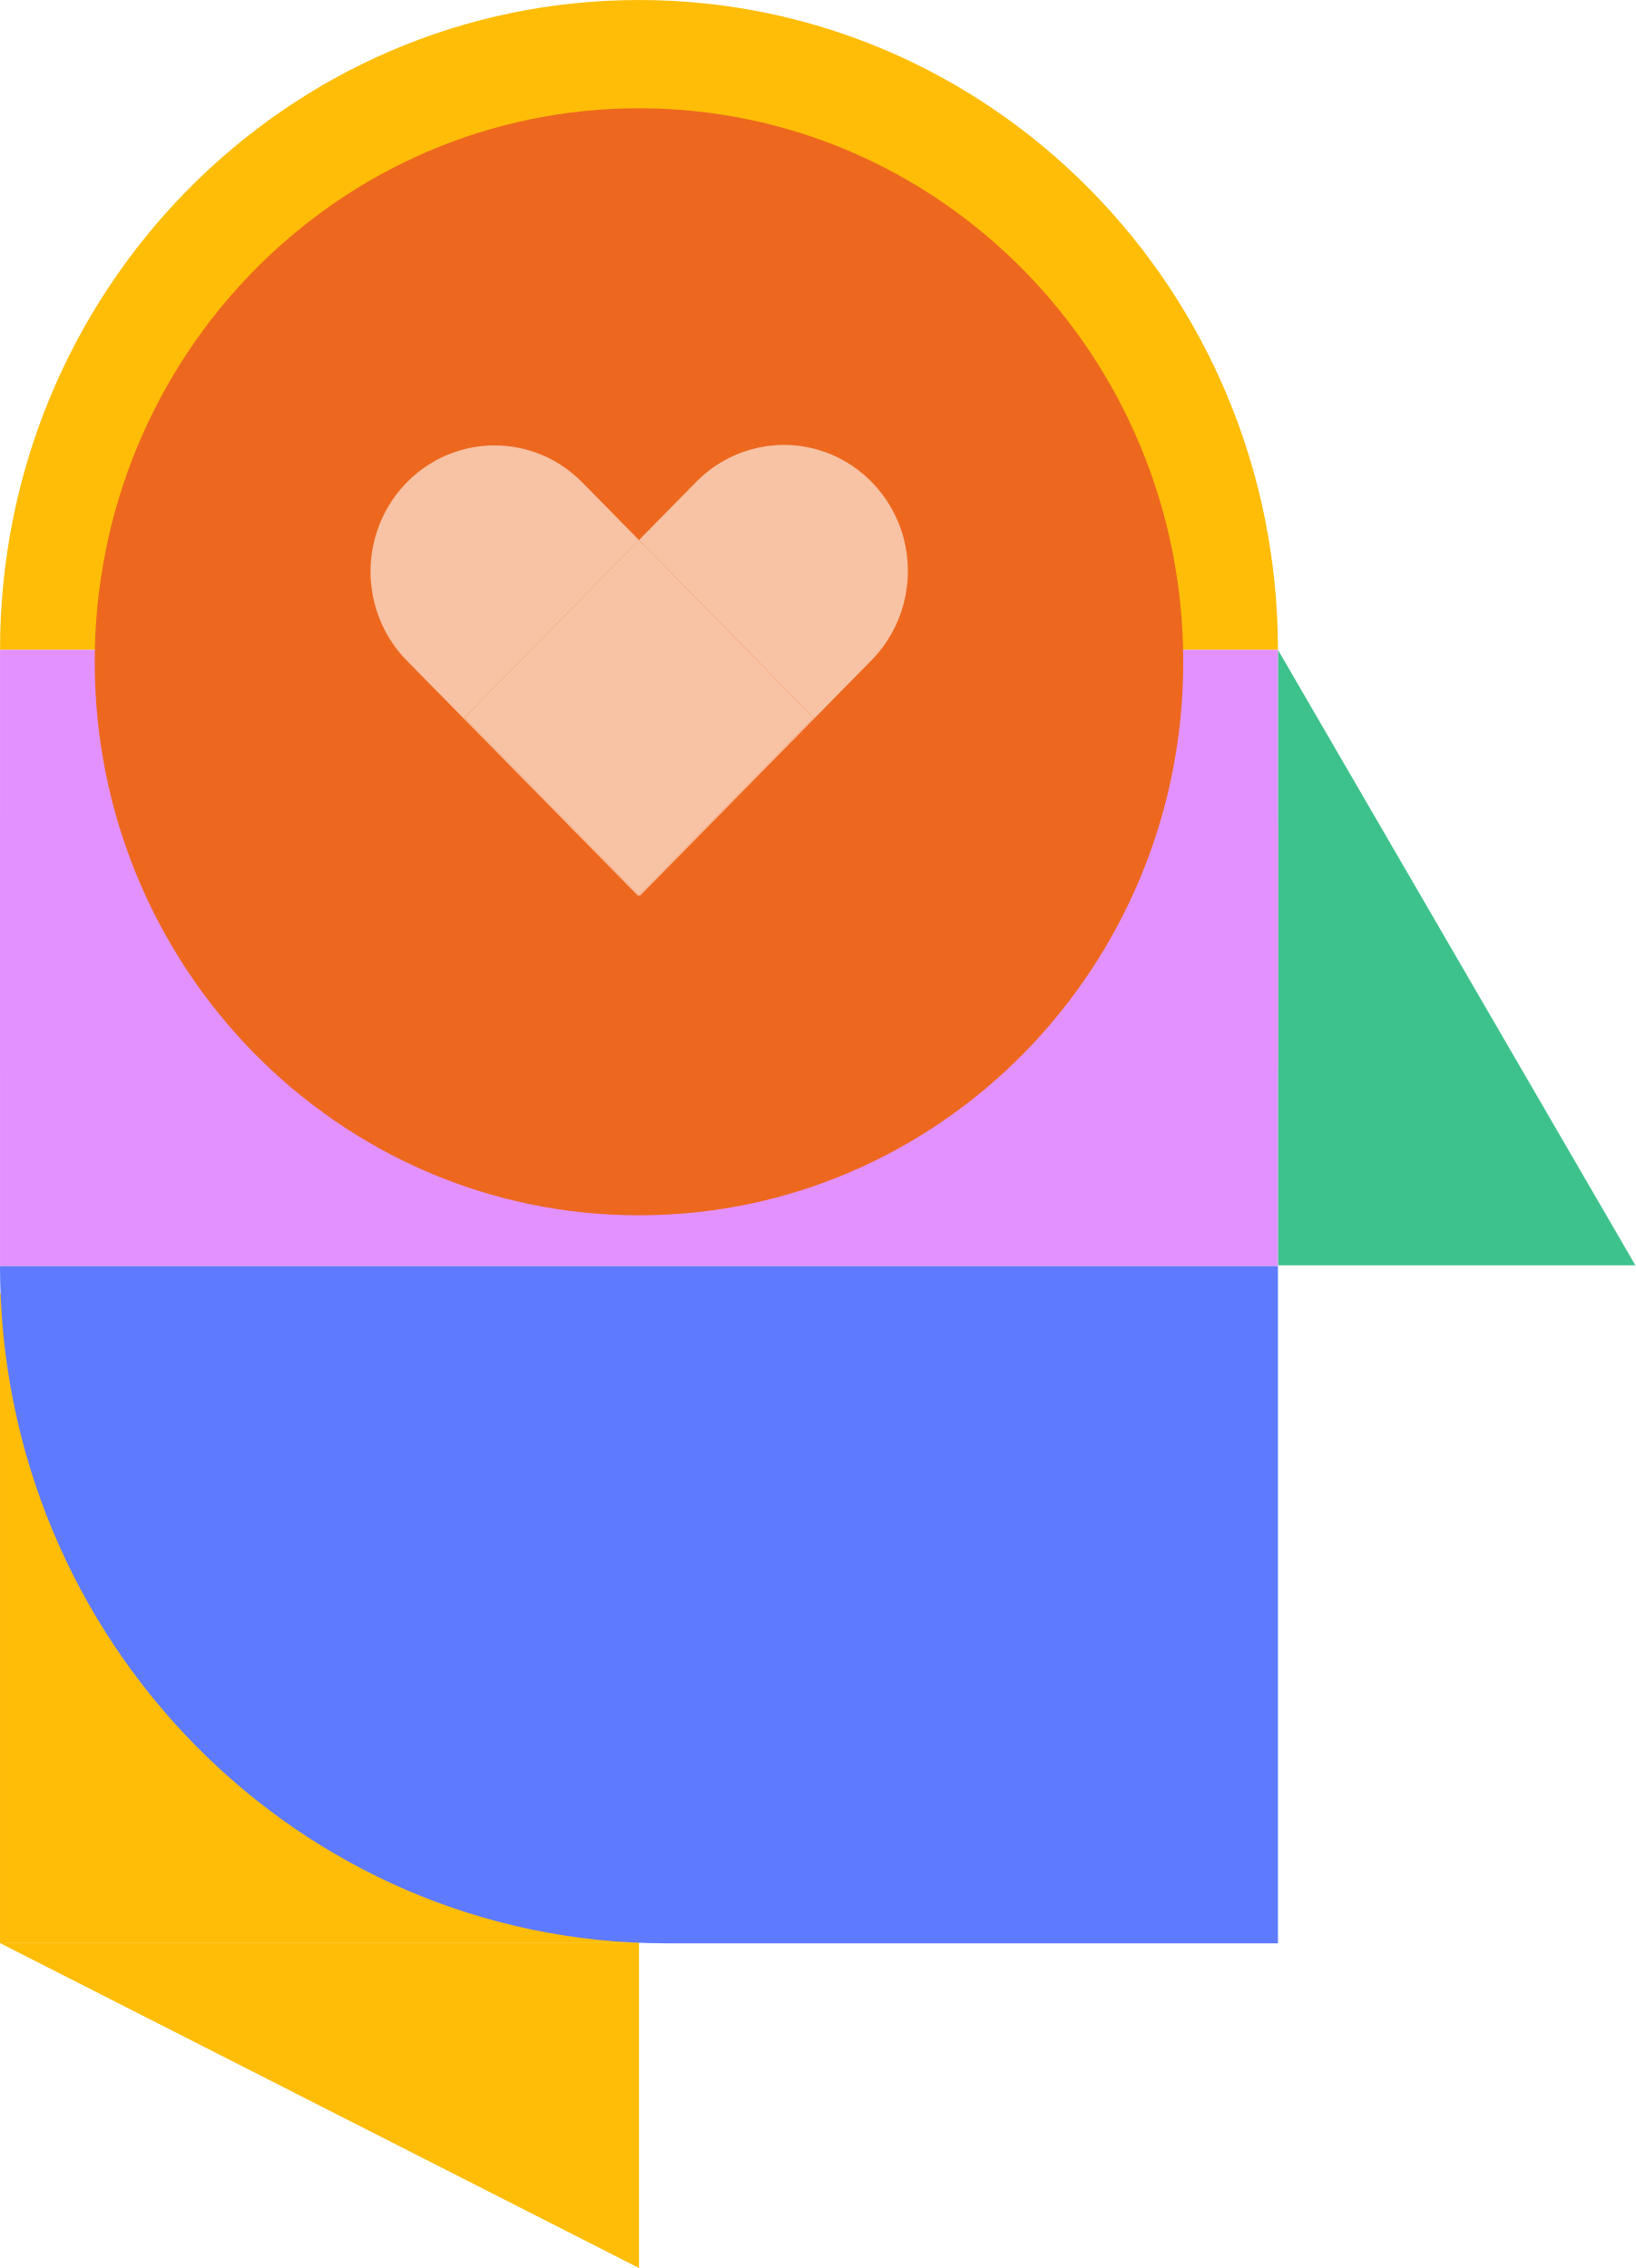
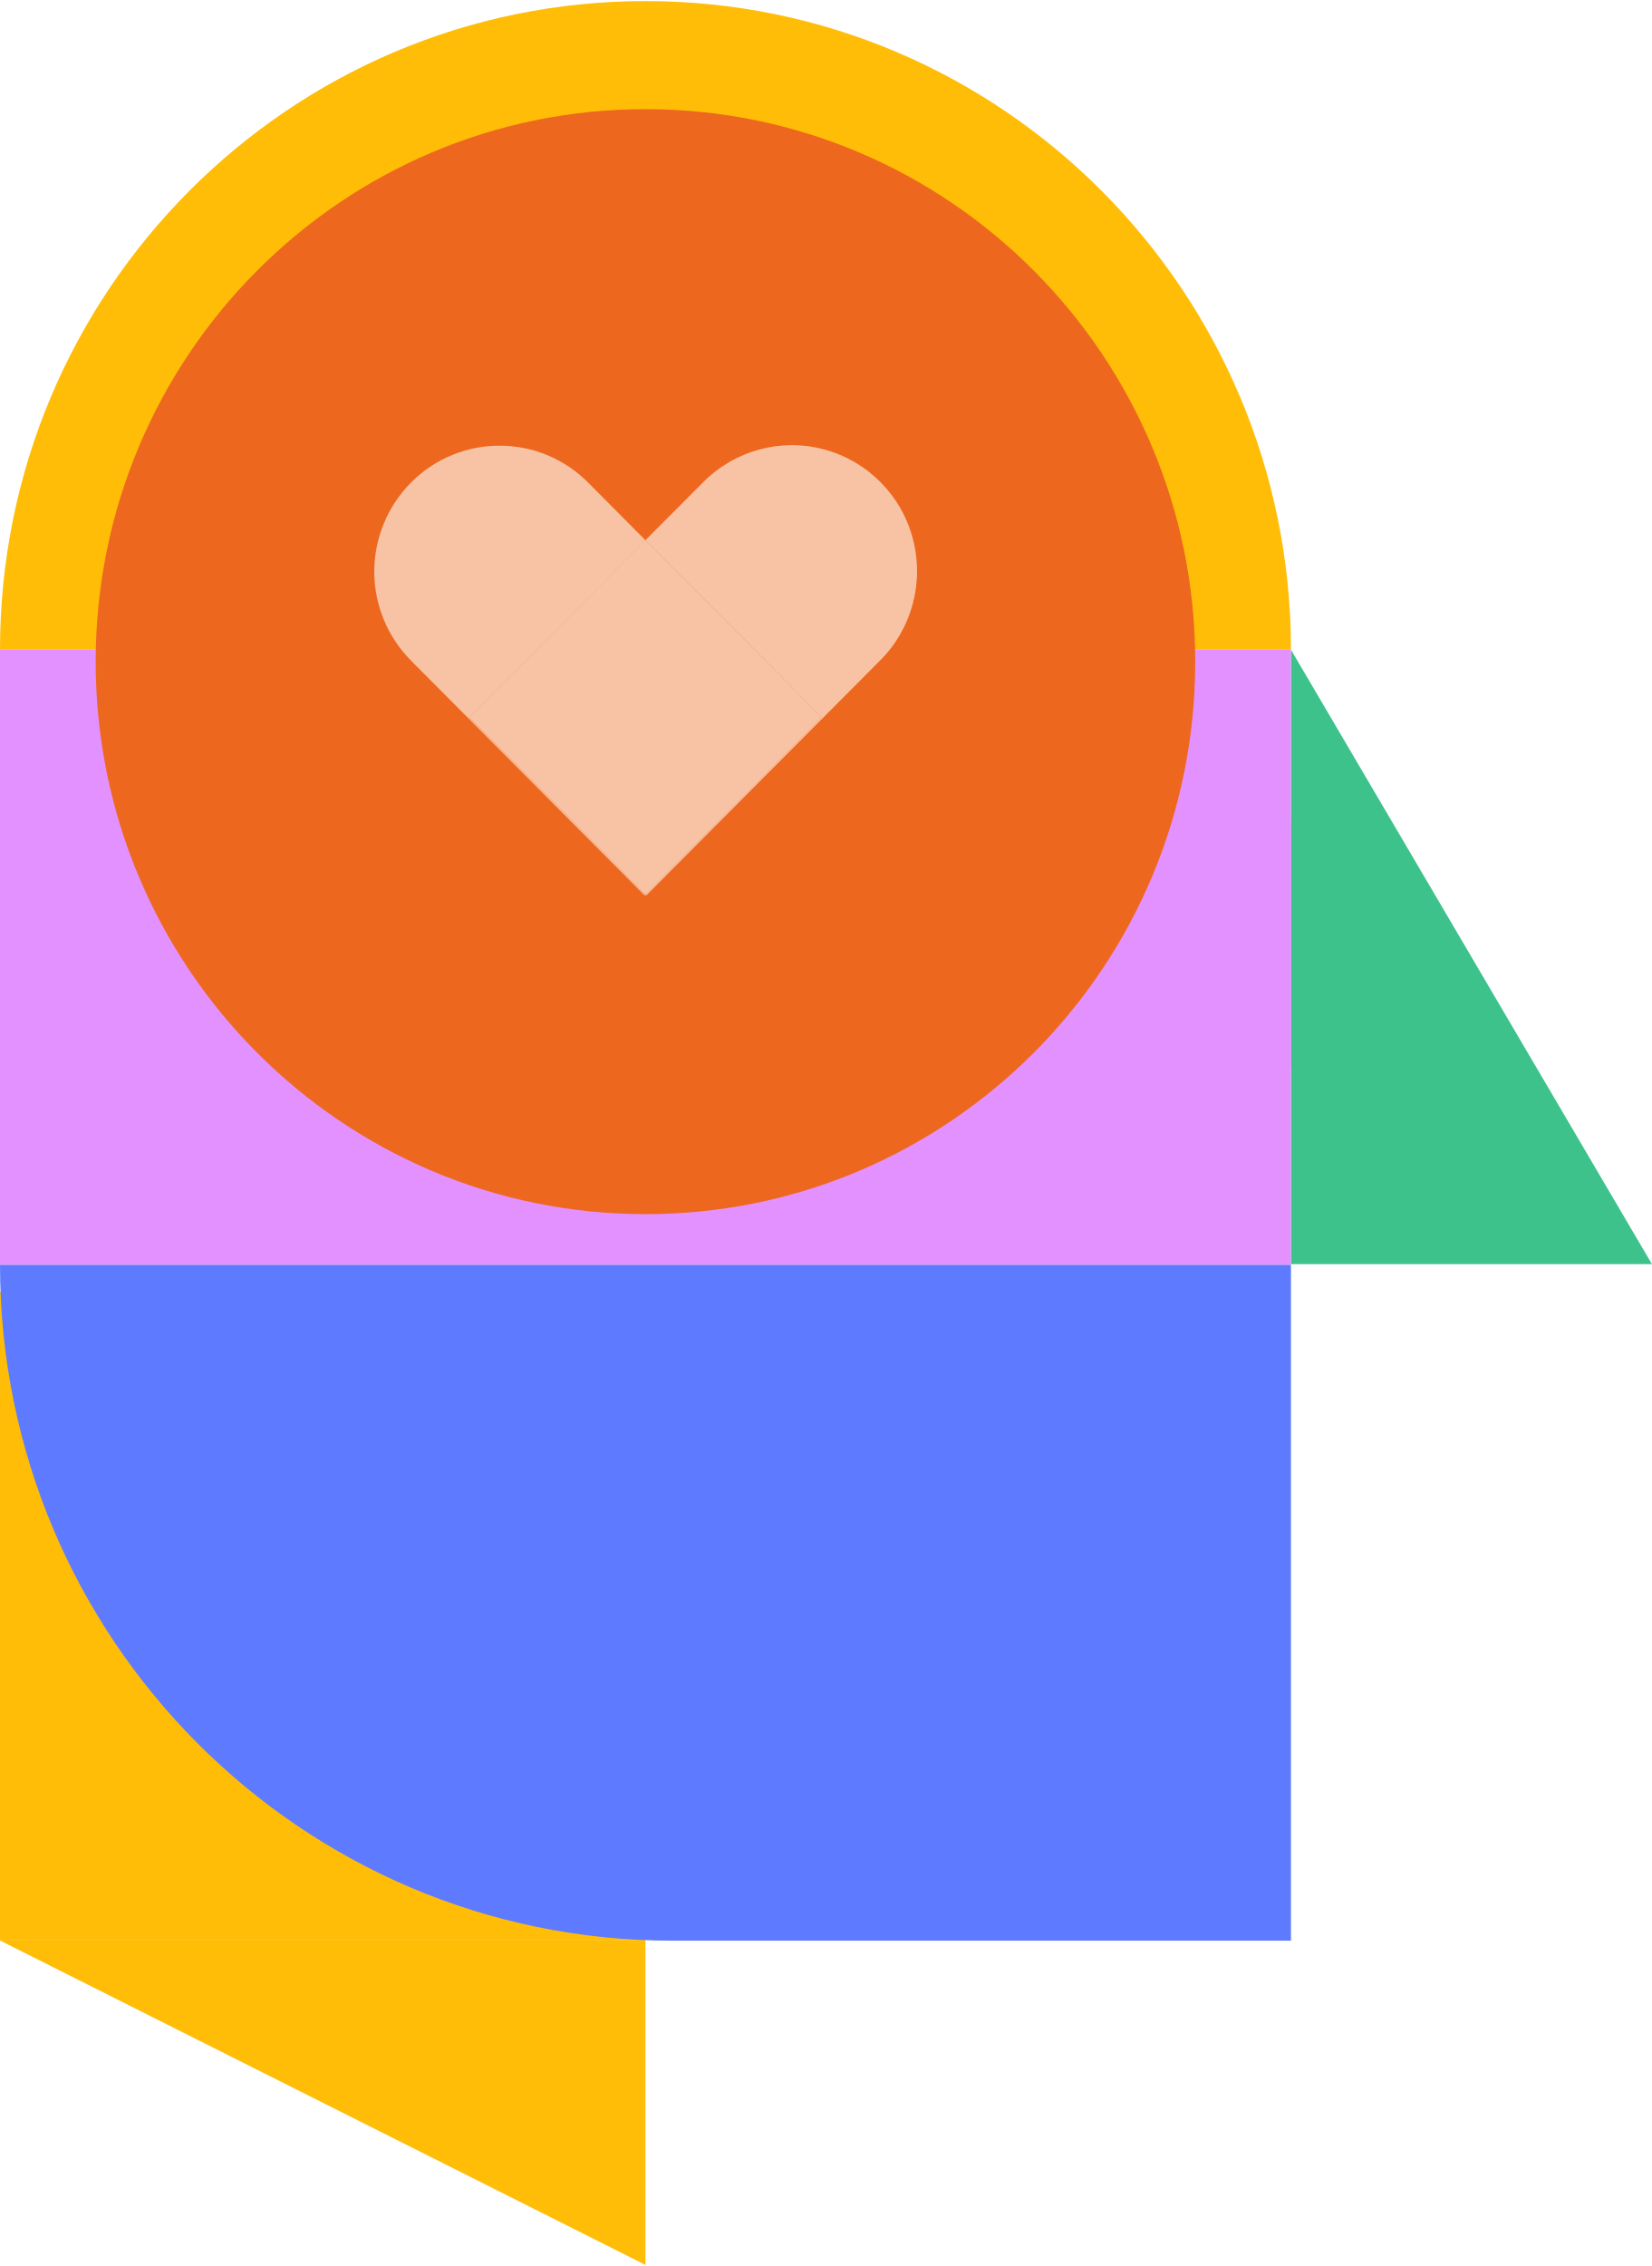
- <svg xmlns="http://www.w3.org/2000/svg" viewBox="0 0 157.422 218.359">
-   <g id="NLM" stroke="none" stroke-width="1" fill="none" fill-rule="evenodd">
-     <g id="Artboard" transform="translate(-474.4844, -3507.859)" fill-rule="nonzero">
-       <g id="Group-5" transform="translate(378, 3452)">
-         <g id="Group" transform="translate(96.4844, 55.8594)">
-           <polygon id="Path" fill="#3EC28C" points="123.014 62.563 157.422 121.82 123.014 121.82" />
-           <path d="M61.509,0 L61.509,0 C95.477,0 123.014,28.01 123.014,62.563 L0.003,62.563 C0.003,28.01 27.54,0 61.509,0 L61.509,0 Z" id="Path" fill="#FFBD07" />
-           <rect id="Rectangle" fill="#E391FF" transform="translate(61.5081, 82.6868) rotate(-180) translate(-61.5081, -82.6868)" x="0.003" y="62.563" width="123.011" height="40.247" />
-           <rect id="Rectangle" fill="#E391FF" transform="translate(61.5081, 100.5324) rotate(-180) translate(-61.5081, -100.5324)" x="0.003" y="79.16" width="123.011" height="42.745" />
-           <rect id="Rectangle" fill="#FFBD07" transform="translate(30.7553, 155.7962) rotate(-180) translate(-30.7553, -155.7962)" x="0.003" y="124.515" width="61.506" height="62.563" />
-           <polygon id="Path" fill="#FFBD07" points="61.509 218.359 61.509 218.359 61.509 187.078 0.003 187.078" />
-           <path d="M0,121.903 L58.921,121.903 C94.318,121.903 123.014,151.092 123.014,187.098 L123.014,187.098 L0,187.098 L0,121.903 Z" id="Path" fill="#5E7AFF" transform="translate(61.5068, 154.5009) rotate(-180) translate(-61.5068, -154.5009)" />
-           <ellipse id="Oval" fill="#ED681E" cx="61.509" cy="63.716" rx="52.392" ry="53.293" />
-           <g transform="translate(35.6682, 42.8353)" fill="#F8C3A5">
-             <path d="M25.841,9.162 L31.308,3.601 C34.318,0.507 38.725,-0.711 42.86,0.408 C46.995,1.528 50.224,4.813 51.324,9.019 C52.425,13.225 51.227,17.708 48.186,20.769 L25.914,43.424 L25.842,43.349 L42.647,26.255 L25.841,9.162 Z" id="Path" />
-             <path d="M3.497,3.603 L3.497,3.603 C8.157,-1.138 15.714,-1.138 20.374,3.603 L25.842,9.164 L9.036,26.258 L25.842,43.353 L25.768,43.427 L3.497,20.773 C1.258,18.496 0,15.408 0,12.188 C0,8.968 1.258,5.879 3.497,3.603 L3.497,3.603 Z" id="Path" />
-             <polygon id="Rectangle" transform="translate(25.8407, 26.257) rotate(-45) translate(-25.8407, -26.257)" points="13.958 14.374 37.928 14.169 37.724 38.14 13.753 38.345" />
-           </g>
-         </g>
-       </g>
-     </g>
+ <svg xmlns="http://www.w3.org/2000/svg" width="35px" height="48px" viewBox="0 0 35 48" version="1.1">
+   <g id="surface1">
+     <path style=" stroke:none;fill-rule:nonzero;fill:rgb(24.314%,76.078%,54.902%);fill-opacity:1;" d="M 27.352 13.762 L 35 26.777 L 27.352 26.777 Z M 27.352 13.762 " />
+     <path style=" stroke:none;fill-rule:nonzero;fill:rgb(100%,74.118%,2.745%);fill-opacity:1;" d="M 13.676 0.023 C 21.227 0.023 27.352 6.176 27.352 13.762 L 0 13.762 C 0 6.176 6.125 0.023 13.676 0.023 Z M 13.676 0.023 " />
+     <path style=" stroke:none;fill-rule:nonzero;fill:rgb(89.02%,56.863%,100%);fill-opacity:1;" d="M 27.352 22.602 L 0 22.602 L 0 13.762 L 27.352 13.762 Z M 27.352 22.602 " />
+     <path style=" stroke:none;fill-rule:nonzero;fill:rgb(89.02%,56.863%,100%);fill-opacity:1;" d="M 27.352 26.793 L 0 26.793 L 0 17.406 L 27.352 17.406 Z M 27.352 26.793 " />
+     <path style=" stroke:none;fill-rule:nonzero;fill:rgb(100%,74.118%,2.745%);fill-opacity:1;" d="M 13.676 41.105 L 0 41.105 L 0 27.367 L 13.676 27.367 Z M 13.676 41.105 " />
+     <path style=" stroke:none;fill-rule:nonzero;fill:rgb(100%,74.118%,2.745%);fill-opacity:1;" d="M 13.676 47.977 L 13.676 41.105 L 0 41.105 Z M 13.676 47.977 " />
+     <path style=" stroke:none;fill-rule:nonzero;fill:rgb(36.863%,47.843%,100%);fill-opacity:1;" d="M 27.352 41.109 L 14.25 41.109 C 6.379 41.109 0 34.699 0 26.793 L 27.352 26.793 Z M 27.352 41.109 " />
+     <path style=" stroke:none;fill-rule:nonzero;fill:rgb(92.941%,40.784%,11.765%);fill-opacity:1;" d="M 25.324 14.016 C 25.324 20.48 20.109 25.719 13.676 25.719 C 7.242 25.719 2.027 20.48 2.027 14.016 C 2.027 7.555 7.242 2.312 13.676 2.312 C 20.109 2.312 25.324 7.555 25.324 14.016 Z M 25.324 14.016 " />
+     <path style=" stroke:none;fill-rule:nonzero;fill:rgb(97.255%,76.471%,64.706%);fill-opacity:1;" d="M 13.676 11.441 L 14.891 10.223 C 15.559 9.543 16.539 9.273 17.461 9.52 C 18.379 9.766 19.098 10.488 19.34 11.41 C 19.586 12.336 19.32 13.32 18.645 13.992 L 13.691 18.969 L 13.676 18.949 L 17.41 15.195 Z M 13.676 11.441 " />
+     <path style=" stroke:none;fill-rule:nonzero;fill:rgb(97.255%,76.471%,64.706%);fill-opacity:1;" d="M 8.707 10.223 C 9.742 9.18 11.426 9.18 12.461 10.223 L 13.676 11.445 L 9.938 15.199 L 13.676 18.953 L 13.66 18.969 L 8.707 13.992 C 8.211 13.492 7.93 12.816 7.93 12.109 C 7.93 11.402 8.211 10.723 8.707 10.223 Z M 8.707 10.223 " />
+     <path style=" stroke:none;fill-rule:nonzero;fill:rgb(97.255%,76.471%,64.706%);fill-opacity:1;" d="M 9.938 15.195 L 13.676 11.441 L 17.41 15.195 L 13.676 18.949 Z M 9.938 15.195 " />
  </g>
</svg>
